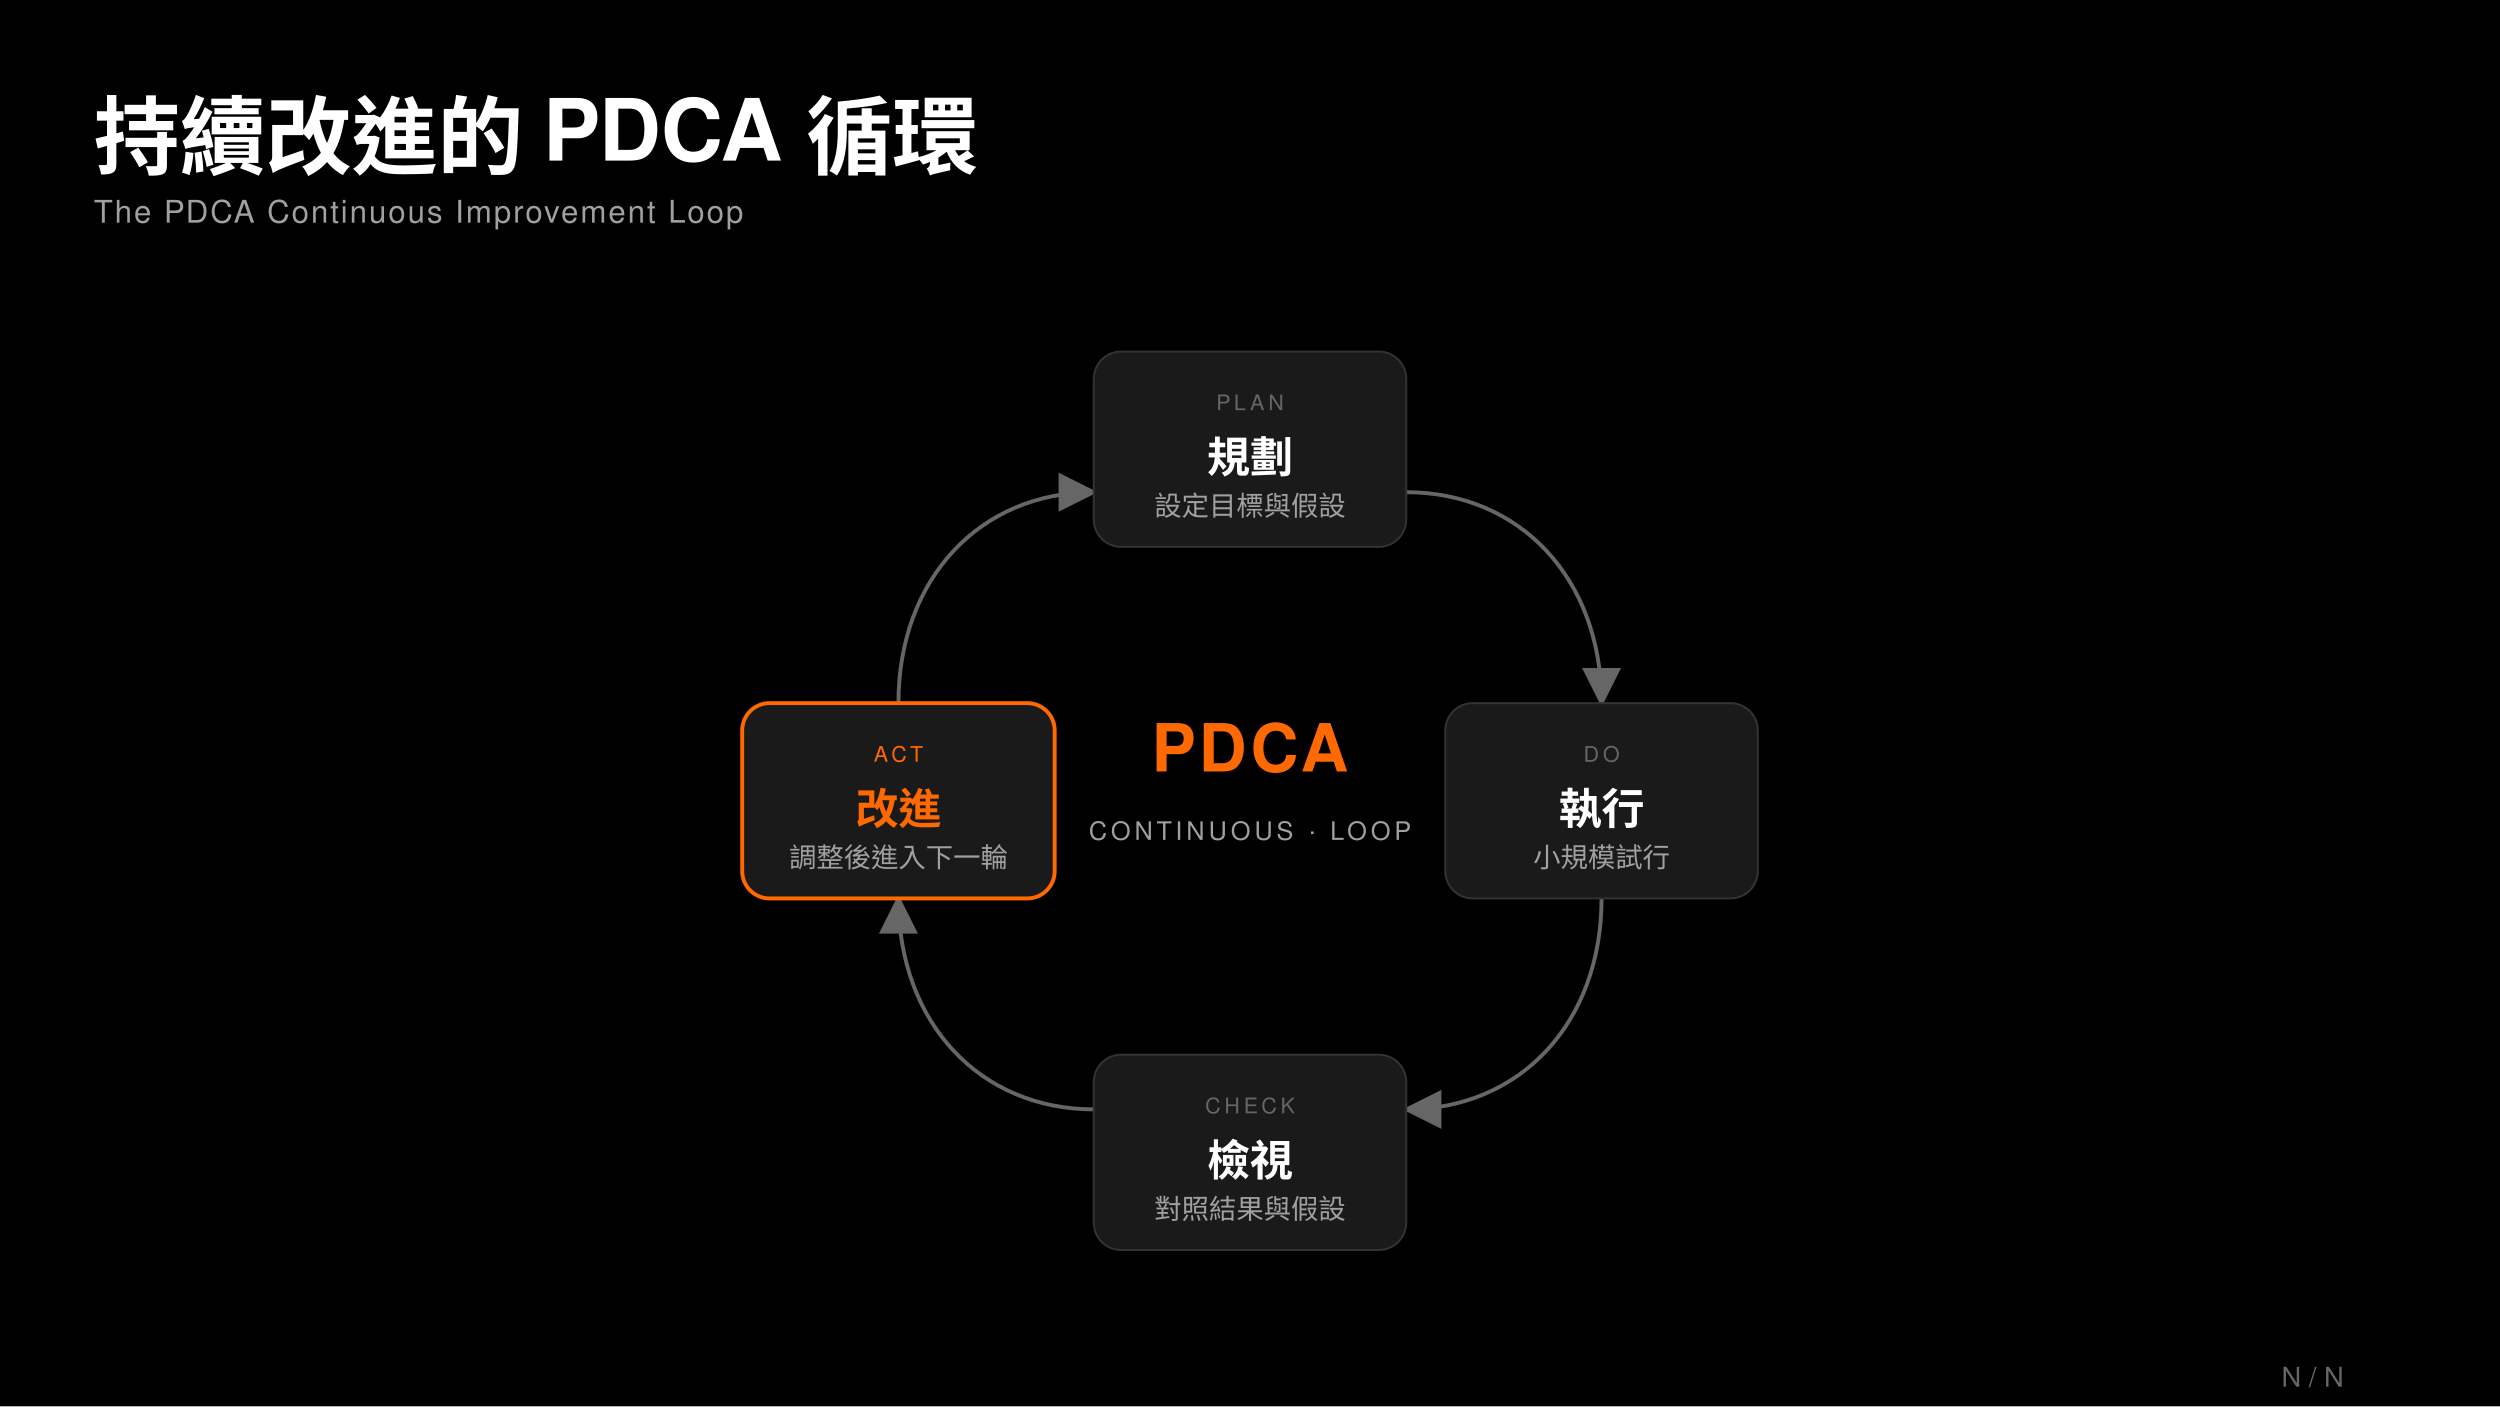
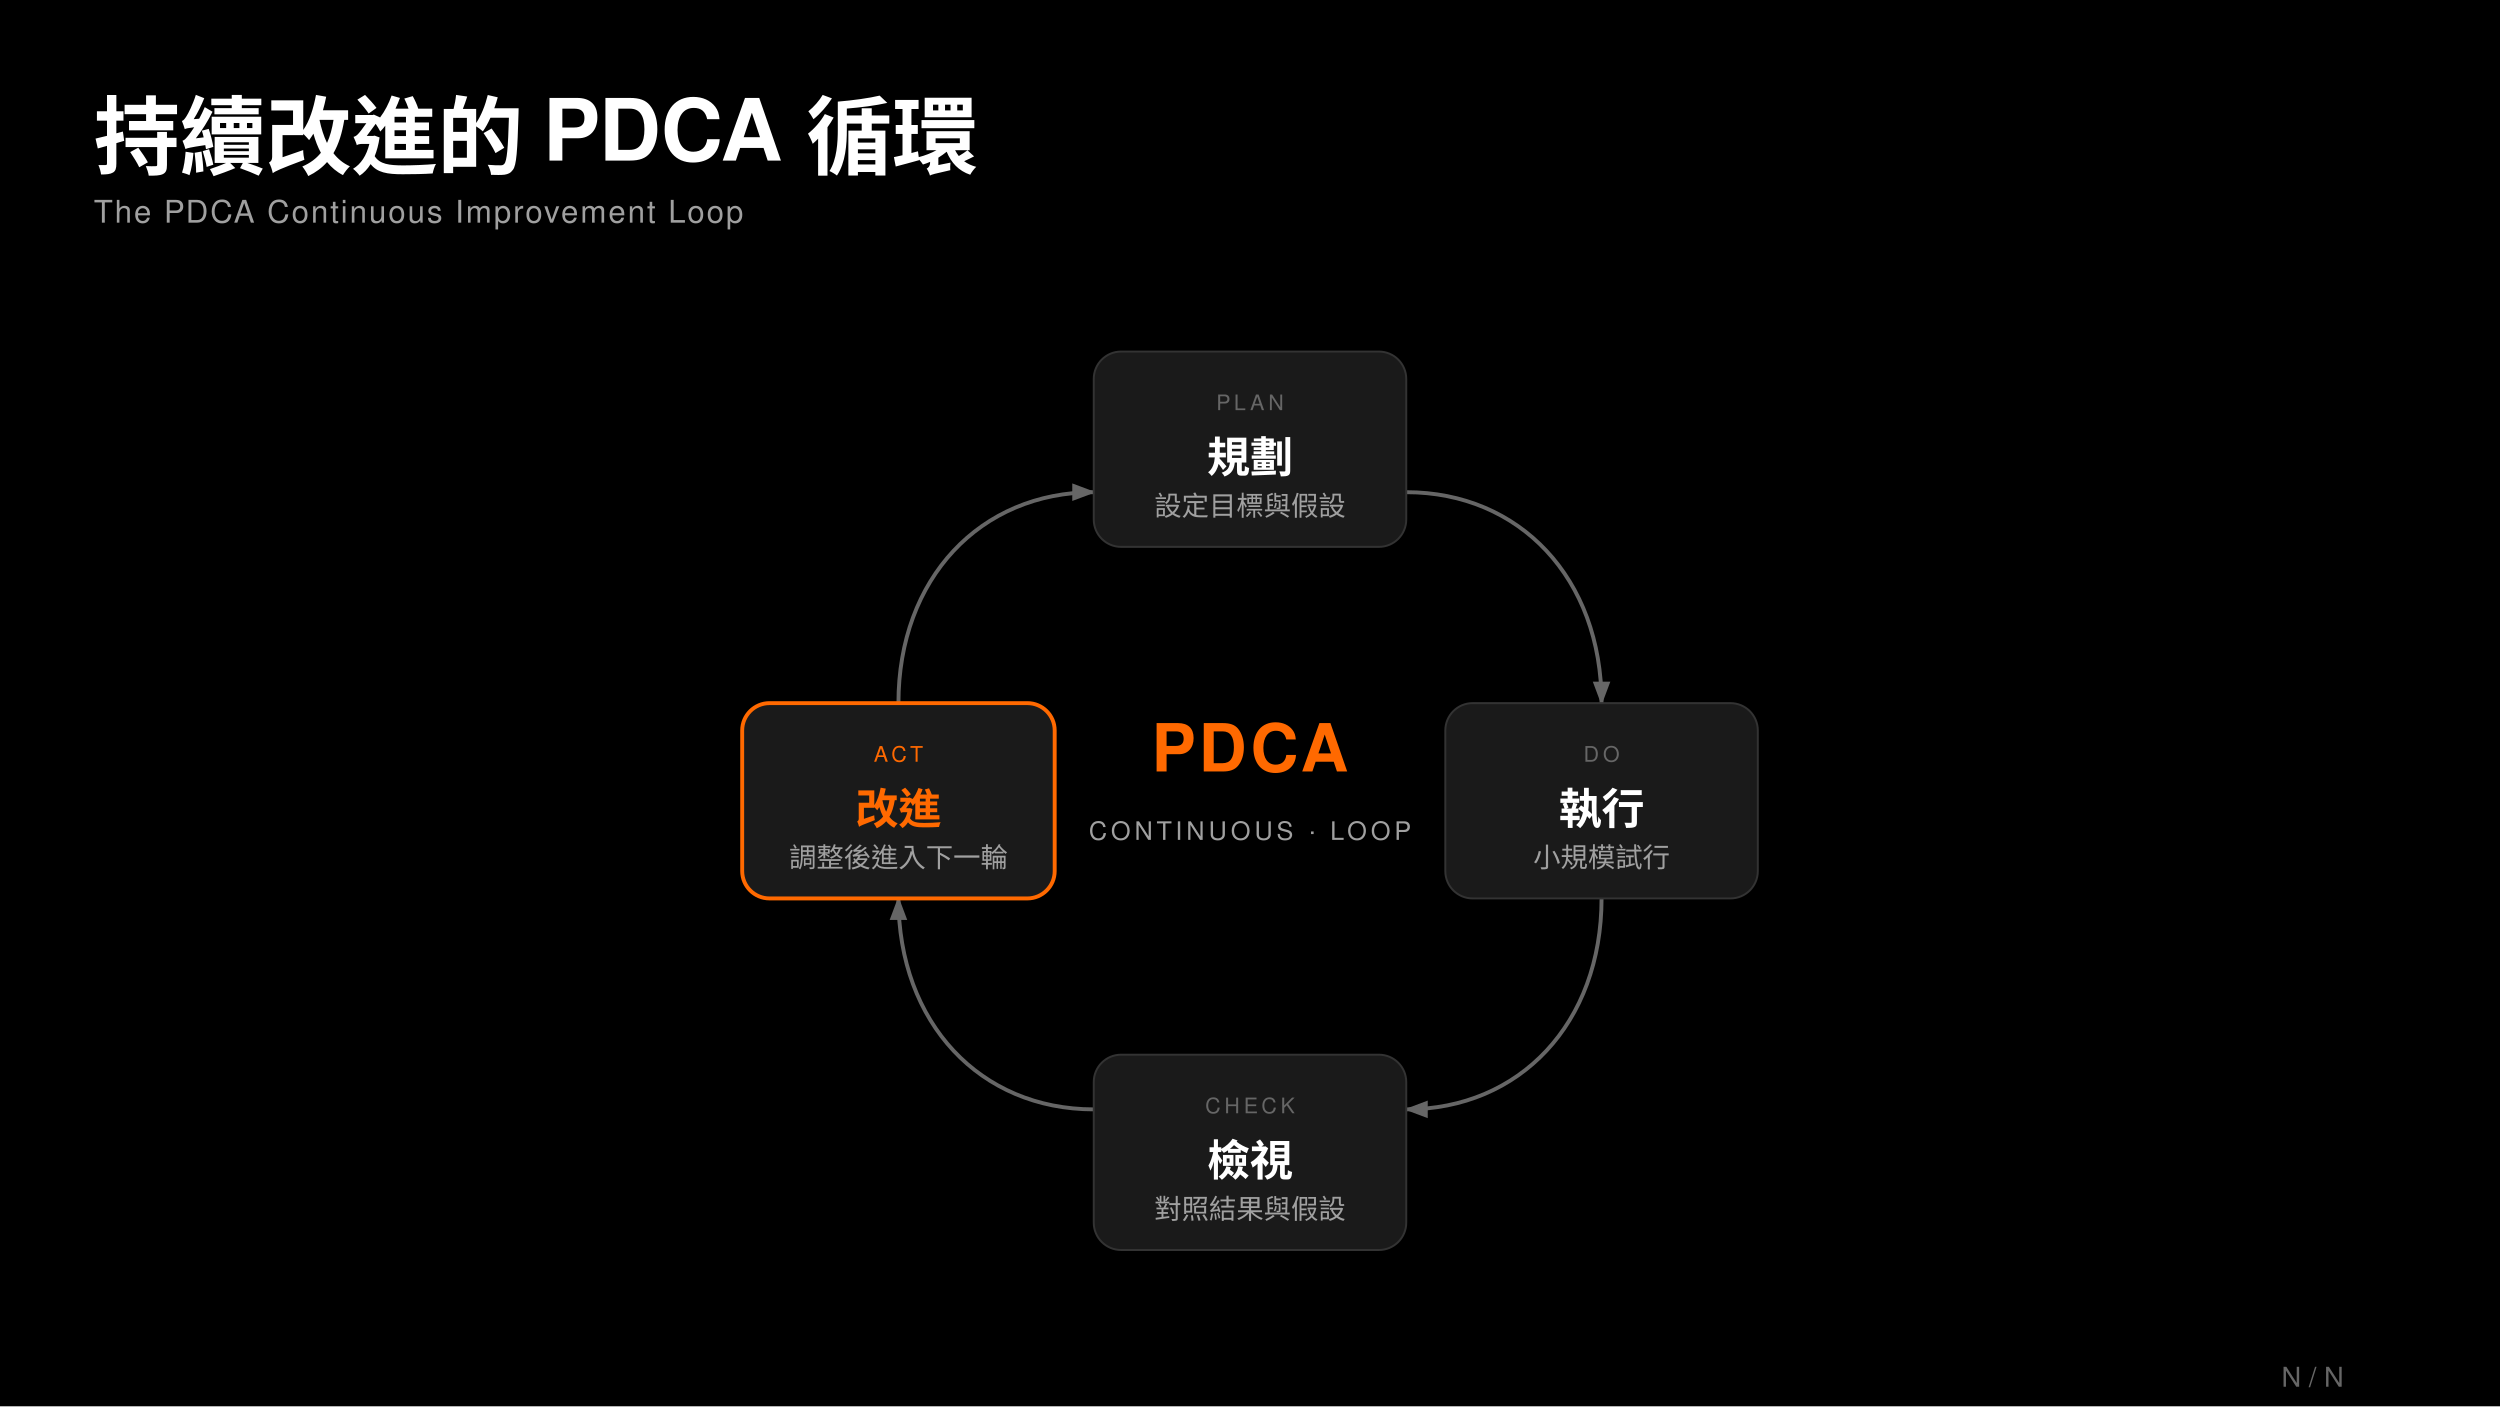
<svg xmlns="http://www.w3.org/2000/svg" viewBox="0 0 1280 720" width="1280" height="720" font-family="Helvetica, 'Helvetica Neue', Arial, 'PingFang TC', 'Microsoft JhengHei', 'Hiragino Sans', 'Noto Sans CJK TC', 'Noto Sans TC', sans-serif">
  <rect width="1280" height="720" fill="#000000" />
  <text x="48" y="86" font-size="44" font-weight="800" fill="#FFFFFF">持續改進的 PDCA 循環</text>
  <text x="48" y="114" font-size="16" font-weight="500" fill="#A0A0A0" letter-spacing="1">
    The PDCA Continuous Improvement Loop
  </text>
  <defs>
-     <marker id="cycleArrow" markerWidth="10" markerHeight="10" refX="9" refY="5" orient="auto">
-       <path d="M0,0 L10,5 L0,10 Z" fill="#666666" />
+     <marker id="cycleArrow" markerUnits="userSpaceOnUse" markerWidth="12" markerHeight="9" refX="11" refY="4.5" orient="auto">
+       <path d="M0,0 L12,4.5 L0,9 Z" fill="#666666" />
    </marker>
  </defs>
  <text x="640" y="395" font-size="34" font-weight="900" fill="#FF6900" text-anchor="middle" letter-spacing="2">PDCA</text>
  <text x="640" y="430" font-size="13" fill="#A0A0A0" text-anchor="middle" letter-spacing="2">CONTINUOUS · LOOP</text>
  <path d="M 720 252 C 778 252, 820 296, 820 360" fill="none" stroke="#666666" stroke-width="2" marker-end="url(#cycleArrow)" />
  <path d="M 820 460 C 820 524, 778 568, 720 568" fill="none" stroke="#666666" stroke-width="2" marker-end="url(#cycleArrow)" />
  <path d="M 560 568 C 502 568, 460 524, 460 460" fill="none" stroke="#666666" stroke-width="2" marker-end="url(#cycleArrow)" />
  <path d="M 460 360 C 460 296, 502 252, 560 252" fill="none" stroke="#666666" stroke-width="2" marker-end="url(#cycleArrow)" />
  <g transform="translate(560, 180)">
    <rect width="160" height="100" rx="14" fill="#1A1A1A" stroke="#333333" stroke-width="1" />
    <text x="80" y="30" font-size="11" font-weight="500" fill="#666666" letter-spacing="2" text-anchor="middle">PLAN</text>
    <text x="80" y="62" font-size="22" font-weight="800" fill="#FFFFFF" text-anchor="middle">規劃</text>
    <text x="80" y="84" font-size="14" fill="#A0A0A0" text-anchor="middle">設定目標與假設</text>
  </g>
  <g transform="translate(740, 360)">
    <rect width="160" height="100" rx="14" fill="#1A1A1A" stroke="#333333" stroke-width="1" />
    <text x="80" y="30" font-size="11" font-weight="500" fill="#666666" letter-spacing="2" text-anchor="middle">DO</text>
    <text x="80" y="62" font-size="22" font-weight="800" fill="#FFFFFF" text-anchor="middle">執行</text>
    <text x="80" y="84" font-size="14" fill="#A0A0A0" text-anchor="middle">小規模試行</text>
  </g>
  <g transform="translate(560, 540)">
    <rect width="160" height="100" rx="14" fill="#1A1A1A" stroke="#333333" stroke-width="1" />
    <text x="80" y="30" font-size="11" font-weight="500" fill="#666666" letter-spacing="2" text-anchor="middle">CHECK</text>
    <text x="80" y="62" font-size="22" font-weight="800" fill="#FFFFFF" text-anchor="middle">檢視</text>
    <text x="80" y="84" font-size="14" fill="#A0A0A0" text-anchor="middle">對照結果與假設</text>
  </g>
  <g transform="translate(380, 360)">
    <rect width="160" height="100" rx="14" fill="#1A1A1A" stroke="#FF6900" stroke-width="2" />
    <text x="80" y="30" font-size="11" font-weight="500" fill="#FF6900" letter-spacing="2" text-anchor="middle">ACT</text>
    <text x="80" y="62" font-size="22" font-weight="800" fill="#FF6900" text-anchor="middle">改進</text>
    <text x="80" y="84" font-size="14" fill="#A0A0A0" text-anchor="middle">調整後進入下一輪</text>
  </g>
  <text x="1200" y="710" font-size="14" fill="#666666" text-anchor="end">N / N</text>
</svg>
